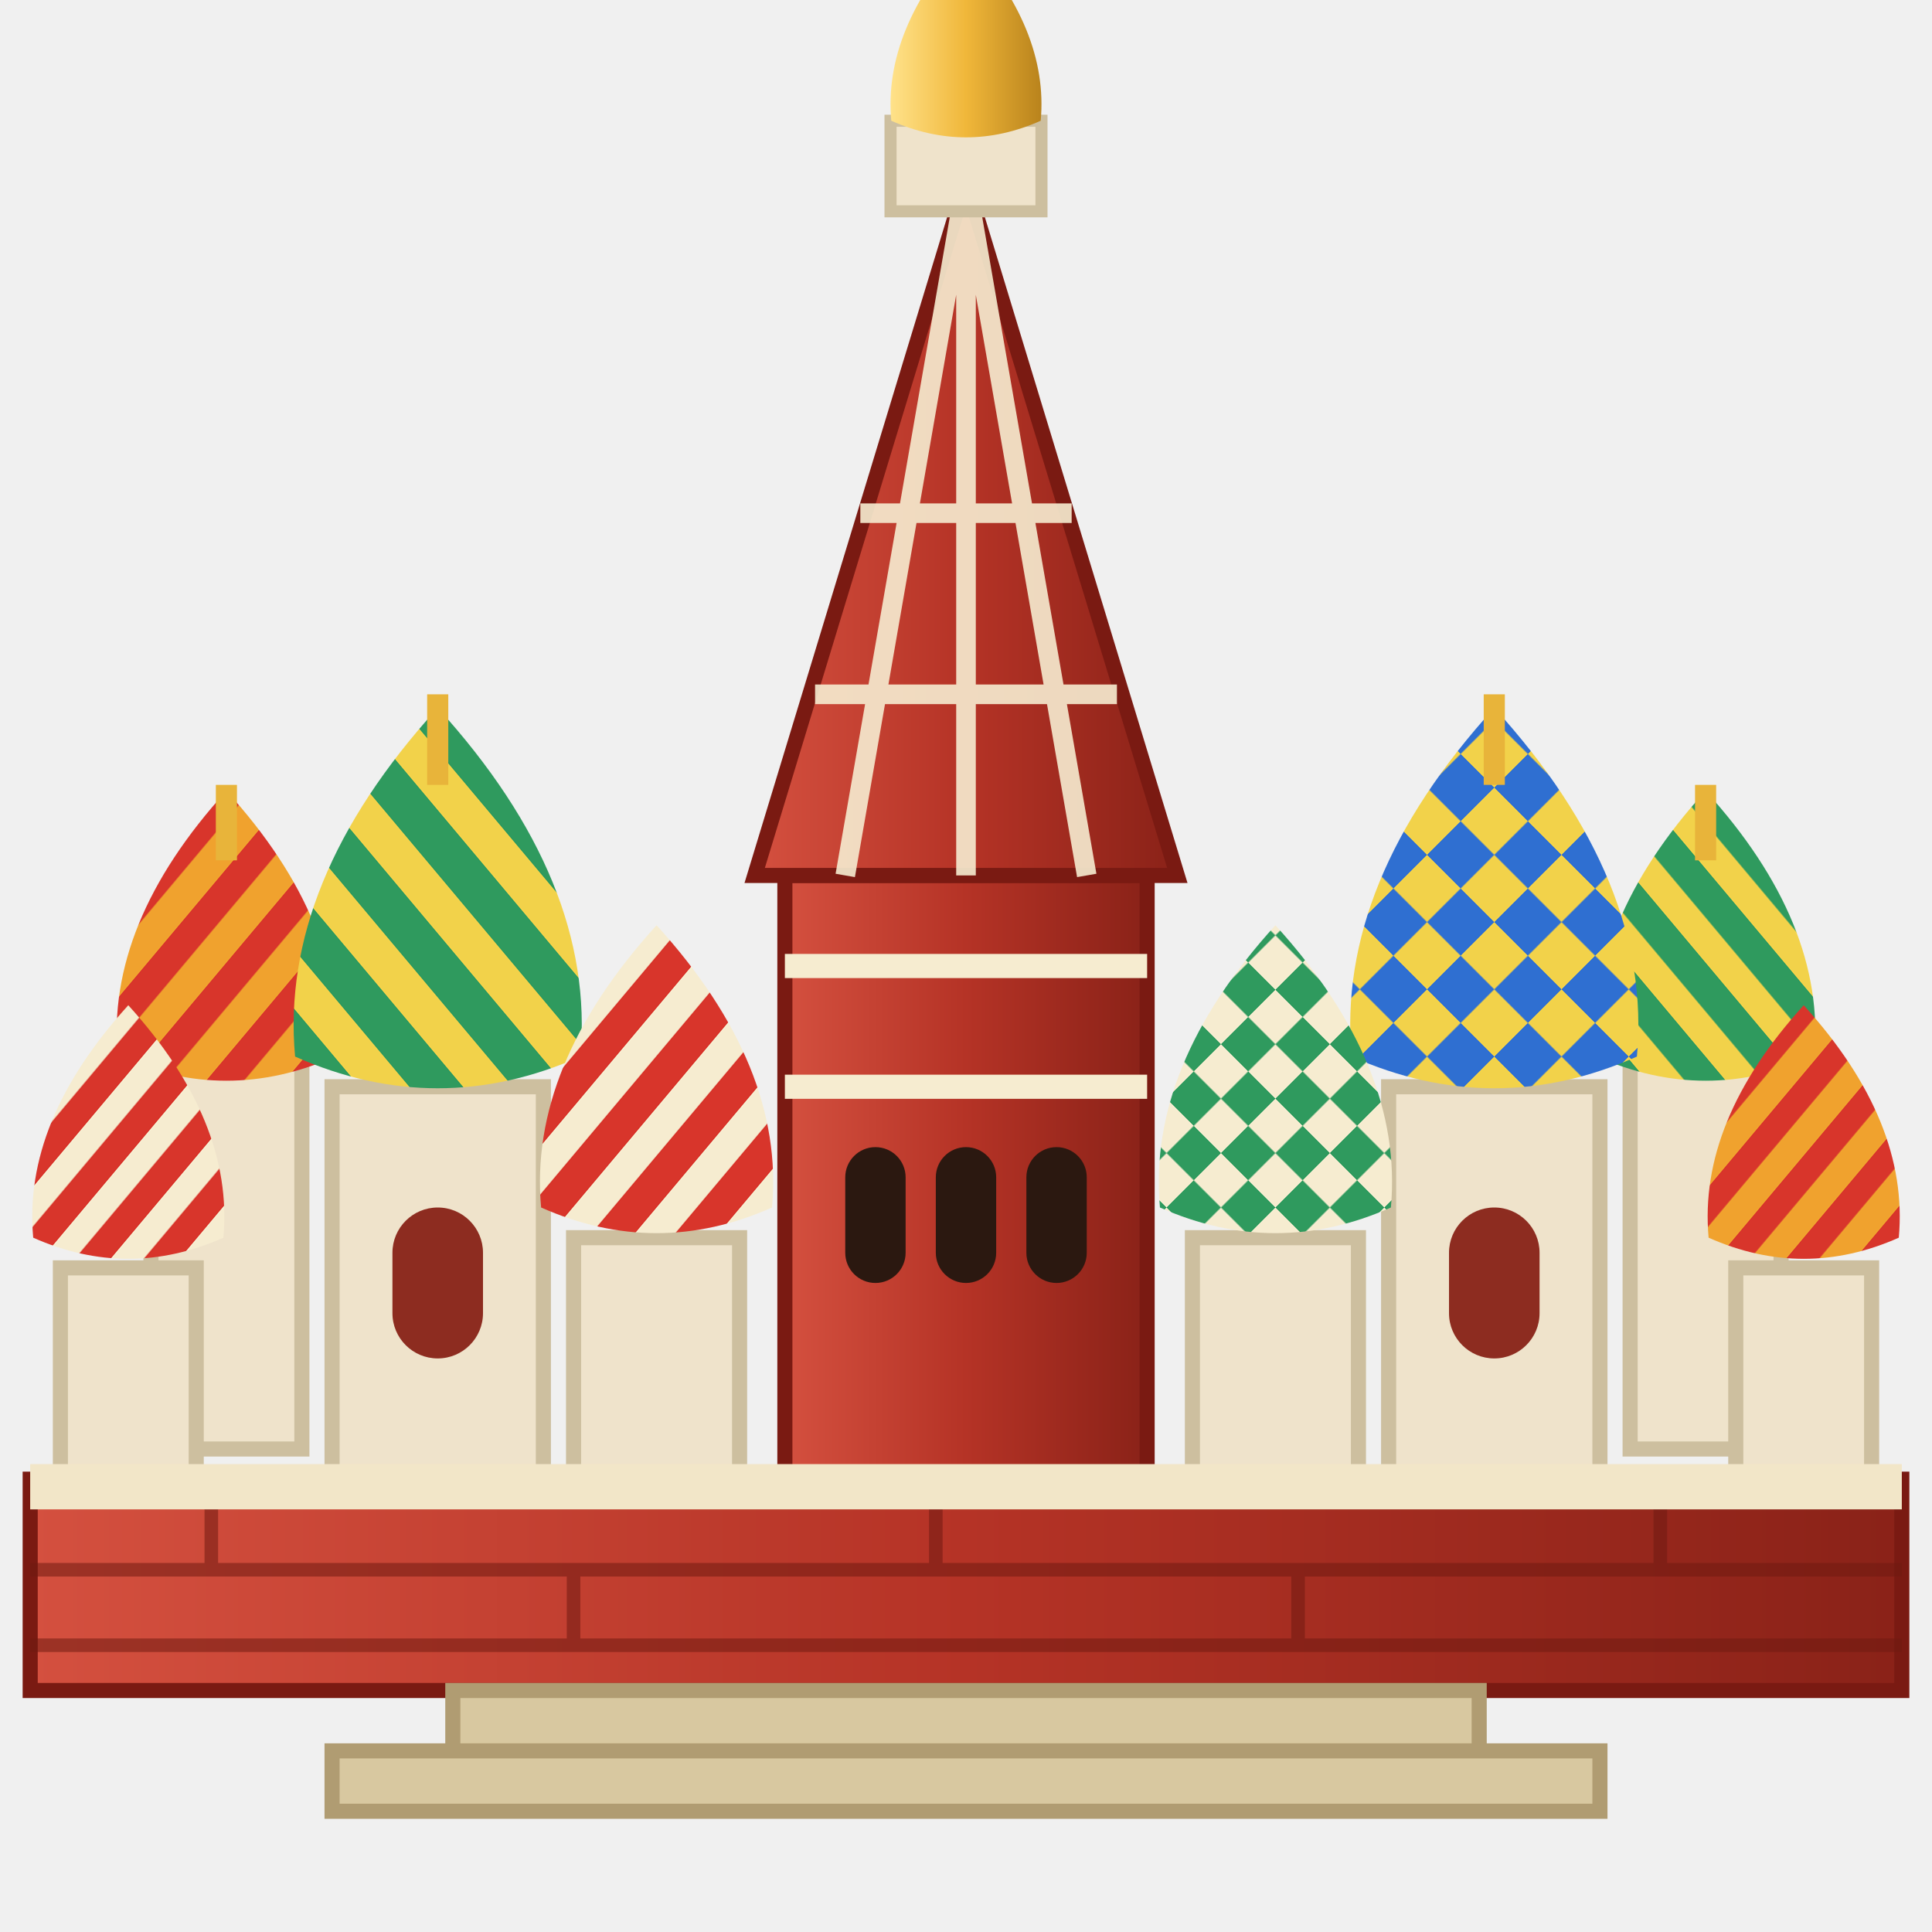
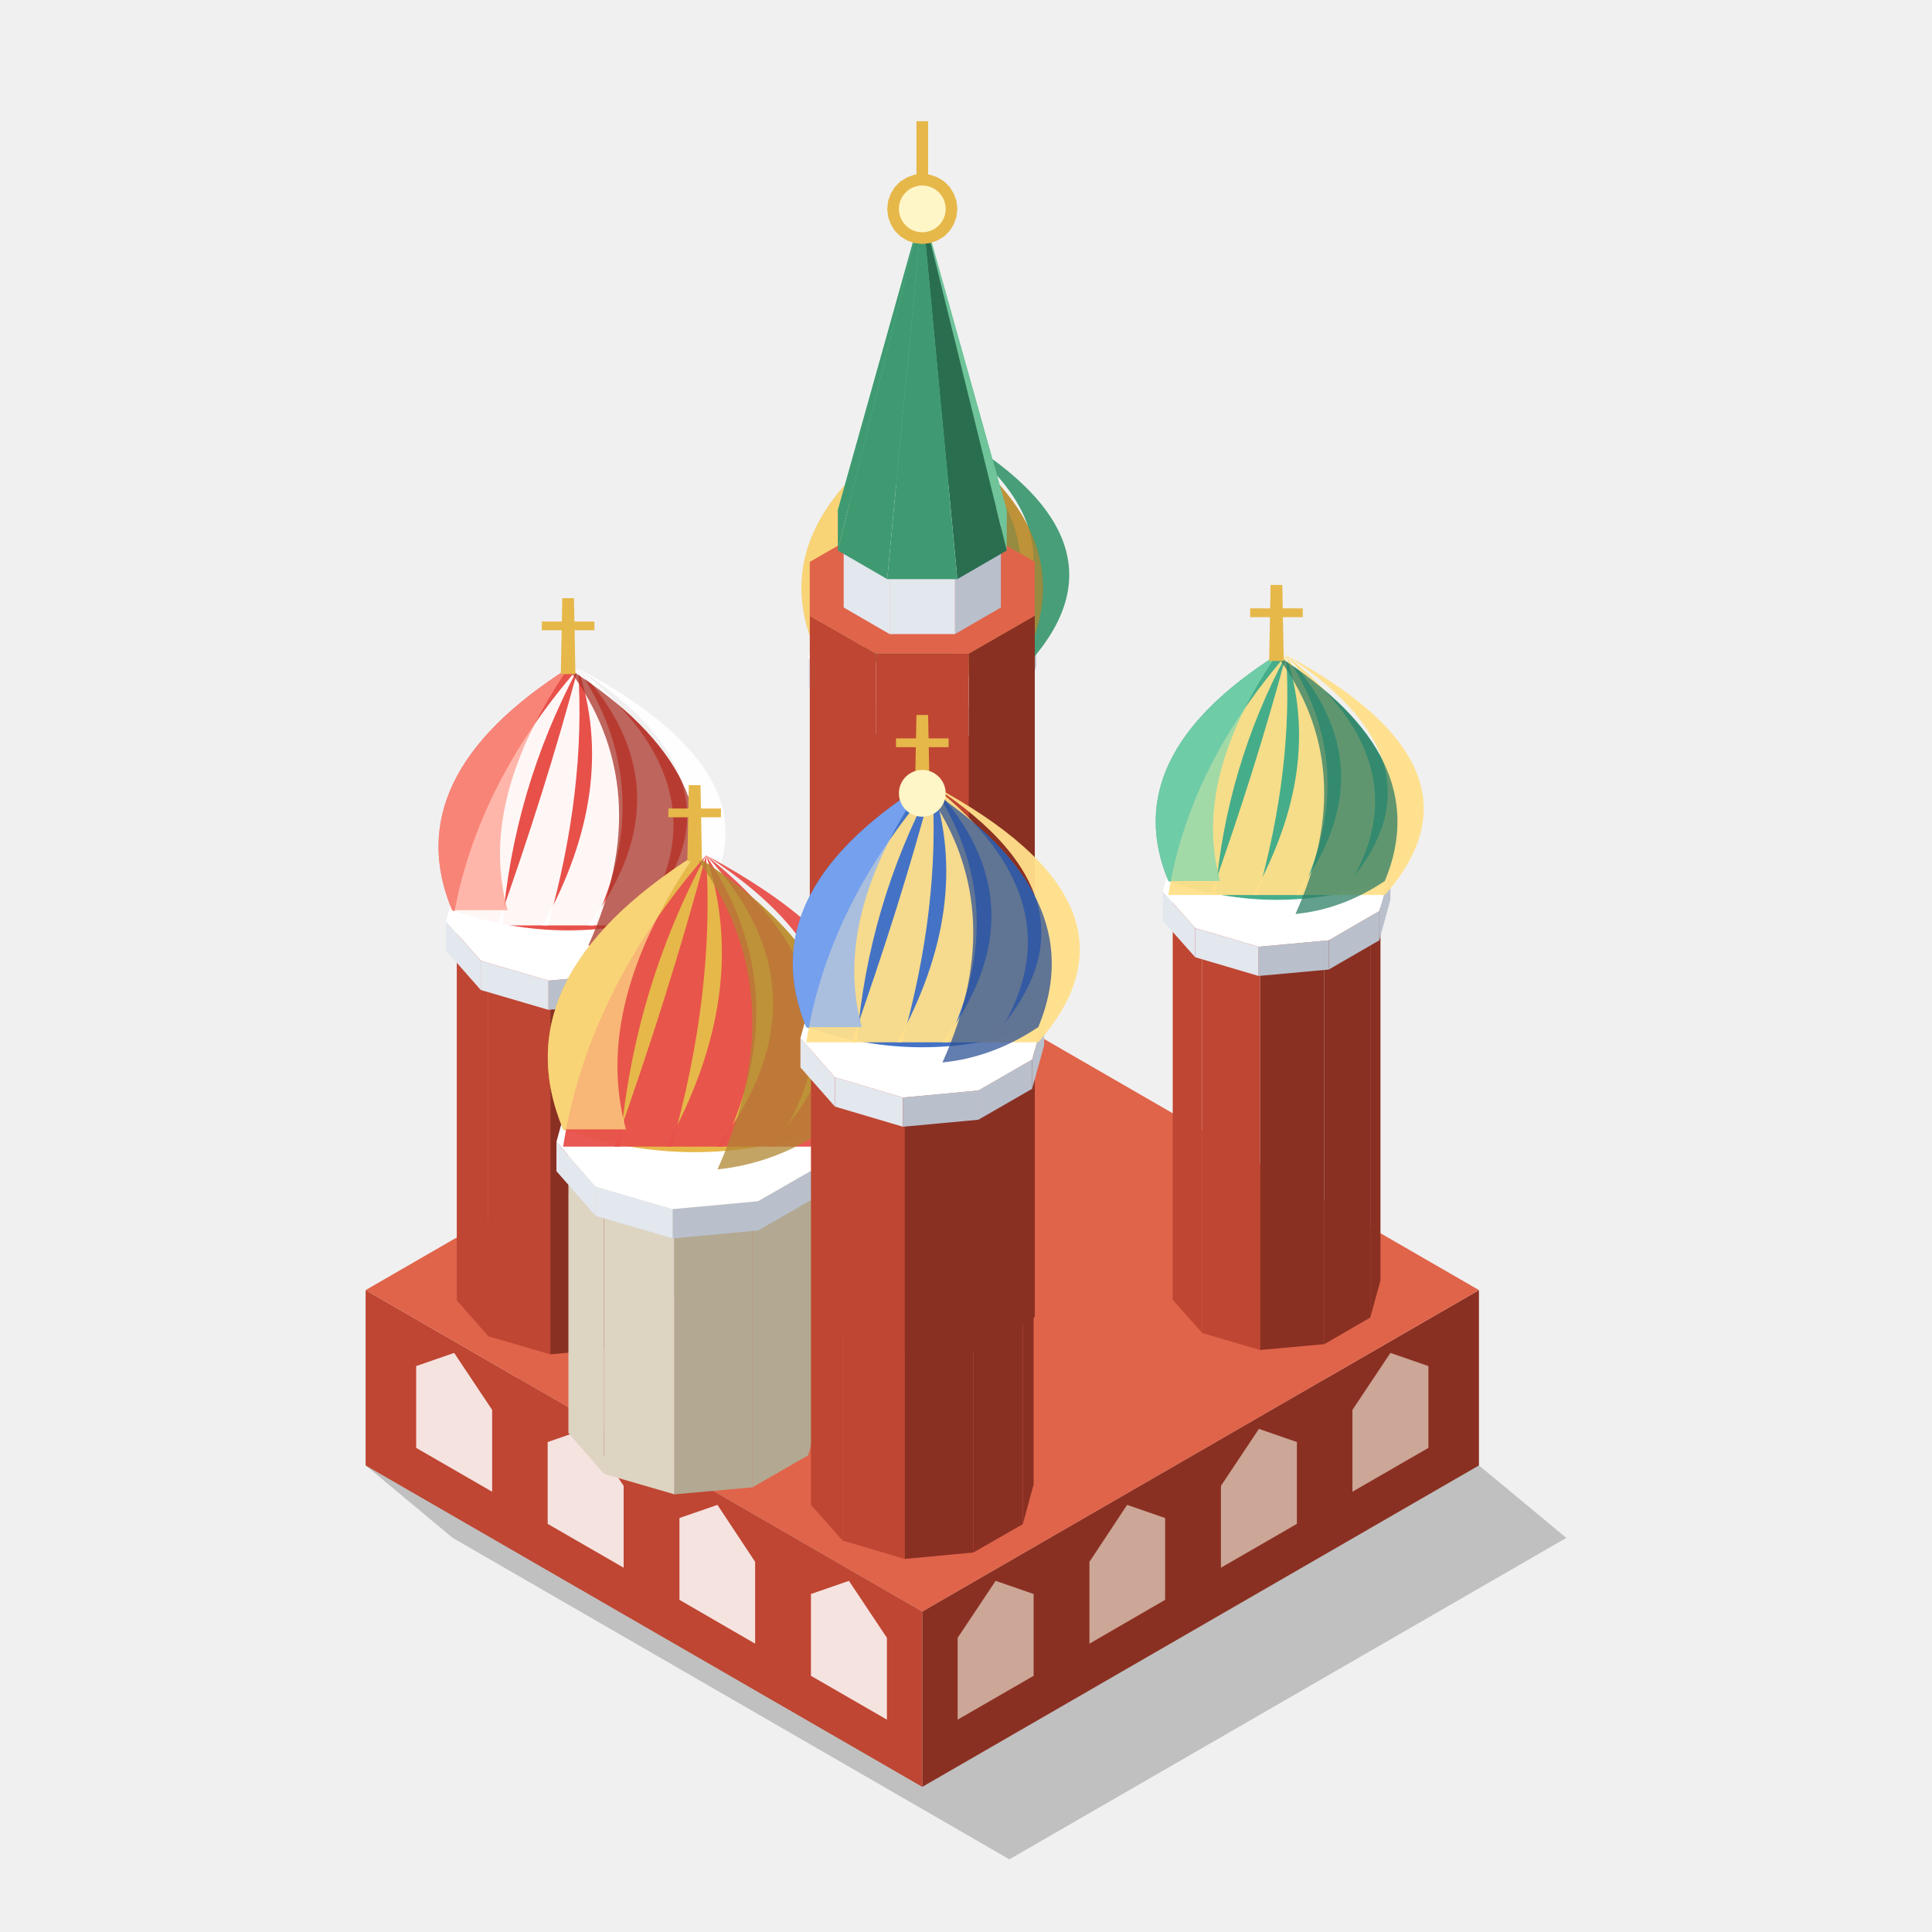
- <svg xmlns="http://www.w3.org/2000/svg" viewBox="0 0 128 128">
-   <defs>
-     <linearGradient id="br" x1="0" x2="1">
-       <stop offset="0" stop-color="#d4503f" />
-       <stop offset=".5" stop-color="#b53326" />
-       <stop offset="1" stop-color="#8a2218" />
-     </linearGradient>
-     <linearGradient id="gd" x1="0" x2="1">
-       <stop offset="0" stop-color="#ffe28a" />
-       <stop offset=".5" stop-color="#f0b73a" />
-       <stop offset="1" stop-color="#b9831c" />
-     </linearGradient>
-     <pattern id="p1" width="5" height="5" patternUnits="userSpaceOnUse" patternTransform="rotate(40)">
-       <rect width="5" height="5" fill="#d8352b" />
-       <rect width="2.4" height="5" fill="#f6ecd0" />
-     </pattern>
-     <pattern id="p2" width="5" height="5" patternUnits="userSpaceOnUse" patternTransform="rotate(-40)">
-       <rect width="5" height="5" fill="#2f9a5e" />
-       <rect width="2.4" height="5" fill="#f2d24a" />
-     </pattern>
-     <pattern id="p3" width="6" height="6" patternUnits="userSpaceOnUse" patternTransform="rotate(45)">
-       <rect width="6" height="6" fill="#2f6fd1" />
-       <rect width="3" height="3" fill="#f2d24a" />
-       <rect x="3" y="3" width="3" height="3" fill="#f2d24a" />
-     </pattern>
-     <pattern id="p4" width="5" height="5" patternUnits="userSpaceOnUse" patternTransform="rotate(40)">
-       <rect width="5" height="5" fill="#f0a22e" />
-       <rect width="2.4" height="5" fill="#d8352b" />
-     </pattern>
-     <pattern id="p5" width="6" height="6" patternUnits="userSpaceOnUse" patternTransform="rotate(45)">
-       <rect width="6" height="6" fill="#2f9a5e" />
-       <rect width="3" height="3" fill="#f6ecd0" />
-       <rect x="3" y="3" width="3" height="3" fill="#f6ecd0" />
-     </pattern>
-     <path id="on" d="M0 -22 Q10 -11 9 0 Q0 4 -9 0 Q-10 -11 0 -22Z" />
-   </defs>
-   <g>
-     <rect x="10" y="70" width="10" height="26" fill="#efe3cb" stroke="#cdbf9f" stroke-width="1" />
-     <use href="#on" transform="translate(15 70) scale(.8)" fill="url(#p4)" />
-     <path d="M15 52 V57" stroke="#e8b43a" stroke-width="1.4" />
-     <rect x="108" y="70" width="10" height="26" fill="#efe3cb" stroke="#cdbf9f" stroke-width="1" />
-     <use href="#on" transform="translate(113 70) scale(.8)" fill="url(#p2)" />
-     <path d="M113 52 V57" stroke="#e8b43a" stroke-width="1.4" />
+ <svg xmlns="http://www.w3.org/2000/svg" viewBox="0 0 80 80">
+   <g transform="translate(38.19 60.68) scale(1.21)">
+     <path d="M-19.05 0L0 -11L19.05 0L22.04 2.48L2.98 13.48L-16.07 2.48Z" fill="#000000" opacity="0.2" />
+     <path d="M19.05 0L0 11L0 5L19.05 -6Z" fill="#8a3022" />
+     <path d="M-19.05 0L0 11L0 5L-19.05 -6Z" fill="#bf4632" />
+     <path d="M0 -17L19.05 -6L0 5L-19.05 -6Z" fill="#e0644a" />
+     <path d="M-17.32 -0.6L-14.72 0.9L-14.72 -1.9L-16.02 -3.85L-17.32 -3.4Z" fill="#ffffff" opacity="0.85" />
+     <path d="M17.32 -0.6L14.72 0.9L14.72 -1.9L16.02 -3.85L17.32 -3.4Z" fill="#e8d8c8" opacity="0.7" />
+     <path d="M-12.82 2L-10.22 3.5L-10.22 0.7L-11.52 -1.25L-12.82 -0.8Z" fill="#ffffff" opacity="0.85" />
+     <path d="M12.82 2L10.22 3.5L10.22 0.7L11.52 -1.25L12.82 -0.8Z" fill="#e8d8c8" opacity="0.7" />
+     <path d="M-8.31 4.6L-5.72 6.1L-5.72 3.3L-7.01 1.35L-8.31 1.8Z" fill="#ffffff" opacity="0.85" />
+     <path d="M8.31 4.6L5.72 6.1L5.72 3.3L7.01 1.35L8.31 1.8Z" fill="#e8d8c8" opacity="0.7" />
+     <path d="M-3.81 7.2L-1.21 8.7L-1.21 5.9L-2.51 3.95L-3.81 4.4Z" fill="#ffffff" opacity="0.85" />
+     <path d="M3.81 7.2L1.21 8.7L1.21 5.9L2.51 3.95L3.81 4.4Z" fill="#e8d8c8" opacity="0.7" />
+     <path d="M3.56 -13.33L3.21 -12.06L3.21 -27.06L3.56 -28.33Z" fill="#8a3022" />
+     <path d="M-2.55 -11.53L-3.56 -12.67L-3.56 -27.67L-2.55 -26.53Z" fill="#bf4632" />
+     <path d="M3.21 -12.06L1.63 -11.15L1.63 -26.15L3.21 -27.06Z" fill="#8a3022" />
+     <path d="M-0.56 -10.95L-2.55 -11.53L-2.55 -26.53L-0.56 -25.95Z" fill="#bf4632" />
+     <path d="M1.63 -11.15L-0.56 -10.95L-0.56 -25.95L1.63 -26.15Z" fill="#8a3022" />
+     <path d="M1.63 -26.15L-0.56 -25.95L-2.55 -26.53L-3.56 -27.67L-3.21 -28.94L-1.63 -29.85L0.56 -30.05L2.55 -29.47L3.56 -28.33L3.21 -27.06Z" fill="#e0644a" />
+     <path d="M3.9 -27.36L3.51 -25.97L3.51 -26.97L3.9 -28.36Z" fill="#b9c0cc" />
+     <path d="M-2.79 -25.39L-3.9 -26.64L-3.9 -27.64L-2.79 -26.39Z" fill="#e3e7ee" />
+     <path d="M3.51 -25.97L1.79 -24.97L1.79 -25.97L3.51 -26.97Z" fill="#b9c0cc" />
+     <path d="M-0.62 -24.75L-2.79 -25.39L-2.79 -26.39L-0.62 -25.75Z" fill="#e3e7ee" />
+     <path d="M1.79 -24.97L-0.62 -24.75L-0.62 -25.75L1.79 -25.97Z" fill="#b9c0cc" />
+     <path d="M1.79 -25.97L-0.62 -25.75L-2.79 -26.39L-3.9 -27.64L-3.51 -29.03L-1.79 -30.03L0.62 -30.25L2.79 -29.61L3.9 -28.36L3.51 -26.97Z" fill="#ffffff" />
+     <path d="M-3.7 -28Q-5.47 -32.25 0 -35.73Q5.47 -32.25 3.7 -28Q0 -26.71 -3.7 -28Z" fill="#e6b84a" />
+     <path d="M-3.7 -27.52Q-3.03 -31.86 0.32 -35.73Q-1.74 -31.86 -2.09 -27.52Z" fill="#3f9a72" opacity="0.95" />
+     <path d="M-2.25 -27.52Q-0.71 -31.86 0.32 -35.73Q0.58 -31.86 -0.64 -27.52Z" fill="#3f9a72" opacity="0.95" />
+     <path d="M-0.8 -27.52Q1.61 -31.86 0.32 -35.73Q2.9 -31.86 0.8 -27.52Z" fill="#3f9a72" opacity="0.95" />
+     <path d="M0.64 -27.52Q3.93 -31.86 0.32 -35.73Q5.22 -31.86 2.25 -27.52Z" fill="#3f9a72" opacity="0.95" />
+     <path d="M2.09 -27.52Q6.25 -31.86 0.32 -35.73Q7.53 -31.86 3.7 -27.52Z" fill="#3f9a72" opacity="0.95" />
+     <path d="M0.64 -26.87Q2.9 -31.86 0 -35.73Q5.47 -32.25 3.7 -28Q2.25 -27.03 0.64 -26.87Z" fill="#b08632" opacity="0.75" />
+     <path d="M-3.7 -28Q-5.47 -32.25 0 -35.73Q-2.9 -31.48 -1.93 -28Z" fill="#ffe08a" opacity="0.7" />
+     <path d="M-0.25 -35.53L0.25 -35.53L0.2 -38.13L-0.2 -38.13Z" fill="#e6b84a" />
+     <path d="M-0.9 -37.33L0.9 -37.33L0.9 -37.03L-0.9 -37.03Z" fill="#e6b84a" />
+     <path d="M15.68 -6.33L15.33 -5.06L15.33 -19.06L15.68 -20.33Z" fill="#8a3022" />
+     <path d="M9.58 -4.53L8.57 -5.67L8.57 -19.67L9.58 -18.53Z" fill="#bf4632" />
+     <path d="M15.33 -5.06L13.76 -4.15L13.76 -18.15L15.33 -19.06Z" fill="#8a3022" />
+     <path d="M11.56 -3.95L9.58 -4.53L9.58 -18.53L11.56 -17.95Z" fill="#bf4632" />
+     <path d="M13.76 -4.15L11.56 -3.95L11.56 -17.95L13.76 -18.15Z" fill="#8a3022" />
+     <path d="M13.76 -18.15L11.56 -17.95L9.58 -18.53L8.57 -19.67L8.92 -20.94L10.49 -21.85L12.69 -22.05L14.67 -21.47L15.68 -20.33L15.33 -19.06Z" fill="#e0644a" />
+     <path d="M16.02 -19.36L15.64 -17.97L15.64 -18.97L16.02 -20.36Z" fill="#b9c0cc" />
+     <path d="M9.34 -17.39L8.23 -18.64L8.23 -19.64L9.34 -18.39Z" fill="#e3e7ee" />
+     <path d="M15.64 -17.97L13.91 -16.97L13.91 -17.97L15.64 -18.97Z" fill="#b9c0cc" />
+     <path d="M11.51 -16.75L9.34 -17.39L9.34 -18.39L11.51 -17.75Z" fill="#e3e7ee" />
+     <path d="M13.91 -16.97L11.51 -16.75L11.51 -17.75L13.91 -17.97Z" fill="#b9c0cc" />
+     <path d="M13.91 -17.97L11.51 -17.75L9.34 -18.39L8.23 -19.64L8.61 -21.03L10.33 -22.03L12.74 -22.25L14.91 -21.61L16.02 -20.36L15.64 -18.97Z" fill="#ffffff" />
+     <path d="M8.42 -20Q6.65 -24.25 12.12 -27.73Q17.6 -24.25 15.83 -20Q12.12 -18.71 8.42 -20Z" fill="#46ad8a" />
+     <path d="M8.42 -19.52Q9.1 -23.86 12.45 -27.73Q10.39 -23.86 10.03 -19.52Z" fill="#ffe08a" opacity="0.95" />
+     <path d="M9.87 -19.52Q11.42 -23.86 12.45 -27.73Q12.7 -23.86 11.48 -19.52Z" fill="#ffe08a" opacity="0.95" />
+     <path d="M11.32 -19.52Q13.73 -23.86 12.45 -27.73Q15.02 -23.86 12.93 -19.52Z" fill="#ffe08a" opacity="0.95" />
+     <path d="M12.77 -19.52Q16.05 -23.86 12.45 -27.73Q17.34 -23.86 14.38 -19.52Z" fill="#ffe08a" opacity="0.95" />
+     <path d="M14.22 -19.52Q18.37 -23.86 12.45 -27.73Q19.66 -23.86 15.83 -19.52Z" fill="#ffe08a" opacity="0.95" />
+     <path d="M12.77 -18.87Q15.02 -23.86 12.12 -27.73Q17.6 -24.25 15.83 -20Q14.38 -19.03 12.77 -18.87Z" fill="#2d7f66" opacity="0.75" />
+     <path d="M8.42 -20Q6.65 -24.25 12.12 -27.73Q9.23 -23.48 10.19 -20Z" fill="#7fd8b4" opacity="0.7" />
+     <path d="M11.87 -27.53L12.37 -27.53L12.32 -30.13L11.92 -30.13Z" fill="#e6b84a" />
+     <path d="M11.22 -29.33L13.02 -29.33L13.02 -29.03L11.22 -29.03Z" fill="#e6b84a" />
+     <path d="M-3.85 -5.08L-3.85 -6.92L-3.85 -30.92L-3.85 -29.08Z" fill="#bf4632" />
+     <path d="M3.85 -5.08L1.59 -3.78L1.59 -27.78L3.85 -29.08Z" fill="#8a3022" />
+     <path d="M-1.59 -3.78L-3.85 -5.08L-3.85 -29.08L-1.59 -27.78Z" fill="#bf4632" />
+     <path d="M1.59 -3.78L-1.59 -3.78L-1.59 -27.78L1.59 -27.78Z" fill="#bf4632" />
+     <path d="M1.59 -27.78L-1.59 -27.78L-3.85 -29.08L-3.85 -30.92L-1.59 -32.22L1.59 -32.22L3.85 -30.92L3.85 -29.08Z" fill="#e0644a" />
+     <path d="M-2.69 -29.36L-2.69 -30.64L-2.69 -32.64L-2.69 -31.36Z" fill="#e3e7ee" />
+     <path d="M2.69 -29.36L1.12 -28.45L1.12 -30.45L2.69 -31.36Z" fill="#b9c0cc" />
+     <path d="M-1.12 -28.45L-2.69 -29.36L-2.69 -31.36L-1.12 -30.45Z" fill="#e3e7ee" />
+     <path d="M1.12 -28.45L-1.12 -28.45L-1.12 -30.45L1.12 -30.45Z" fill="#e3e7ee" />
+     <path d="M1.12 -30.45L-1.12 -30.45L-2.69 -31.36L-2.69 -32.64L-1.12 -33.55L1.12 -33.55L2.69 -32.64L2.69 -31.36Z" fill="#ffffff" />
+     <path d="M-1.2 -33.67L1.2 -33.67L0 -43Z" fill="#6fc49a" />
+     <path d="M1.2 -33.67L2.89 -32.69L0 -43Z" fill="#6fc49a" />
+     <path d="M-2.89 -32.69L-1.2 -33.67L0 -43Z" fill="#6fc49a" />
+     <path d="M2.89 -32.69L2.89 -31.31L0 -43Z" fill="#6fc49a" />
+     <path d="M-2.89 -31.31L-2.89 -32.69L0 -43Z" fill="#3f9a72" />
+     <path d="M2.89 -31.31L1.2 -30.33L0 -43Z" fill="#2a6e50" />
+     <path d="M-1.2 -30.33L-2.89 -31.31L0 -43Z" fill="#3f9a72" />
+     <path d="M1.2 -30.33L-1.2 -30.33L0 -43Z" fill="#3f9a72" />
+     <path d="M1.2 -43L1.17 -42.73L1.08 -42.48L0.94 -42.25L0.75 -42.06L0.52 -41.92L0.27 -41.83L0 -41.8L-0.27 -41.83L-0.52 -41.92L-0.75 -42.06L-0.94 -42.25L-1.08 -42.48L-1.17 -42.73L-1.2 -43L-1.17 -43.27L-1.08 -43.52L-0.94 -43.75L-0.75 -43.94L-0.52 -44.08L-0.27 -44.17L-0 -44.2L0.27 -44.17L0.52 -44.08L0.75 -43.94L0.94 -43.75L1.08 -43.52L1.17 -43.27Z" fill="#e6b84a" />
+     <path d="M-0.2 -43L0.2 -43L0.2 -46L-0.2 -46Z" fill="#e6b84a" />
+     <path d="M-8.31 -6.35L-8.69 -4.99L-8.69 -17.99L-8.31 -19.35Z" fill="#8a3022" />
+     <path d="M-14.85 -4.42L-15.93 -5.65L-15.93 -18.65L-14.85 -17.43Z" fill="#bf4632" />
+     <path d="M-8.69 -4.99L-10.37 -4.02L-10.37 -17.02L-8.69 -17.99Z" fill="#8a3022" />
+     <path d="M-12.73 -3.8L-14.85 -4.42L-14.85 -17.43L-12.73 -16.8Z" fill="#bf4632" />
+     <path d="M-10.37 -4.02L-12.73 -3.8L-12.73 -16.8L-10.37 -17.02Z" fill="#8a3022" />
+     <path d="M-10.37 -17.02L-12.73 -16.8L-14.85 -17.43L-15.93 -18.65L-15.56 -20.01L-13.88 -20.98L-11.52 -21.2L-9.4 -20.57L-8.31 -19.35L-8.69 -17.99Z" fill="#e0644a" />
+     <path d="M-7.95 -18.38L-8.36 -16.89L-8.36 -17.89L-7.95 -19.38Z" fill="#b9c0cc" />
+     <path d="M-15.11 -16.27L-16.3 -17.62L-16.3 -18.62L-15.11 -17.27Z" fill="#e3e7ee" />
+     <path d="M-8.36 -16.89L-10.21 -15.83L-10.21 -16.83L-8.36 -17.89Z" fill="#b9c0cc" />
+     <path d="M-12.79 -15.59L-15.11 -16.27L-15.11 -17.27L-12.79 -16.59Z" fill="#e3e7ee" />
+     <path d="M-10.21 -15.83L-12.79 -15.59L-12.79 -16.59L-10.21 -16.83Z" fill="#b9c0cc" />
+     <path d="M-10.21 -16.83L-12.79 -16.59L-15.11 -17.27L-16.3 -18.62L-15.89 -20.11L-14.04 -21.17L-11.46 -21.41L-9.14 -20.73L-7.95 -19.38L-8.36 -17.89Z" fill="#ffffff" />
+     <path d="M-16.09 -19Q-17.99 -23.55 -12.12 -27.28Q-6.26 -23.55 -8.16 -19Q-12.12 -17.62 -16.09 -19Z" fill="#e8504a" />
+     <path d="M-16.09 -18.48Q-15.37 -23.14 -11.78 -27.28Q-13.99 -23.14 -14.37 -18.48Z" fill="#ffffff" opacity="0.95" />
+     <path d="M-14.54 -18.48Q-12.88 -23.14 -11.78 -27.28Q-11.5 -23.14 -12.81 -18.48Z" fill="#ffffff" opacity="0.95" />
+     <path d="M-12.99 -18.48Q-10.4 -23.14 -11.78 -27.28Q-9.02 -23.14 -11.26 -18.48Z" fill="#ffffff" opacity="0.95" />
+     <path d="M-11.43 -18.48Q-7.92 -23.14 -11.78 -27.28Q-6.54 -23.14 -9.71 -18.48Z" fill="#ffffff" opacity="0.95" />
+     <path d="M-9.88 -18.48Q-5.43 -23.14 -11.78 -27.28Q-4.05 -23.14 -8.16 -18.48Z" fill="#ffffff" opacity="0.95" />
+     <path d="M-11.43 -17.79Q-9.02 -23.14 -12.12 -27.28Q-6.26 -23.55 -8.16 -19Q-9.71 -17.96 -11.43 -17.79Z" fill="#a8342a" opacity="0.75" />
+     <path d="M-16.09 -19Q-17.99 -23.55 -12.12 -27.28Q-15.23 -22.73 -14.19 -19Z" fill="#ff9a8a" opacity="0.7" />
+     <path d="M-12.37 -27.08L-11.87 -27.08L-11.92 -29.68L-12.32 -29.68Z" fill="#e6b84a" />
+     <path d="M-13.02 -28.88L-11.22 -28.88L-11.22 -28.58L-13.02 -28.58Z" fill="#e6b84a" />
+     <path d="M-3.48 -1.89L-3.9 -0.35L-3.9 -10.35L-3.48 -11.89Z" fill="#b3a891" />
+     <path d="M-10.89 0.29L-12.11 -1.11L-12.11 -11.11L-10.89 -9.71Z" fill="#ddd4c2" />
+     <path d="M-3.9 -0.35L-5.81 0.75L-5.81 -9.25L-3.9 -10.35Z" fill="#b3a891" />
+     <path d="M-8.48 0.99L-10.89 0.29L-10.89 -9.71L-8.48 -9.01Z" fill="#ddd4c2" />
+     <path d="M-5.81 0.75L-8.48 0.99L-8.48 -9.01L-5.81 -9.25Z" fill="#b3a891" />
+     <path d="M-5.81 -9.25L-8.48 -9.01L-10.89 -9.71L-12.11 -11.11L-11.69 -12.65L-9.78 -13.75L-7.11 -13.99L-4.7 -13.29L-3.48 -11.89L-3.9 -10.35Z" fill="#f6f1e6" />
+     <path d="M-3.06 -10.93L-3.53 -9.24L-3.53 -10.24L-3.06 -11.93Z" fill="#b9c0cc" />
+     <path d="M-11.18 -8.54L-12.52 -10.07L-12.52 -11.07L-11.18 -9.54Z" fill="#e3e7ee" />
+     <path d="M-3.53 -9.24L-5.62 -8.04L-5.62 -9.04L-3.53 -10.24Z" fill="#b9c0cc" />
+     <path d="M-8.54 -7.77L-11.18 -8.54L-11.18 -9.54L-8.54 -8.77Z" fill="#e3e7ee" />
+     <path d="M-5.62 -8.04L-8.54 -7.77L-8.54 -8.77L-5.62 -9.04Z" fill="#b9c0cc" />
+     <path d="M-5.62 -9.04L-8.54 -8.77L-11.18 -9.54L-12.52 -11.07L-12.06 -12.76L-9.97 -13.96L-7.05 -14.23L-4.41 -13.46L-3.06 -11.93L-3.53 -10.24Z" fill="#ffffff" />
+     <path d="M-12.29 -11.5Q-14.44 -16.66 -7.79 -20.88Q-1.15 -16.66 -3.3 -11.5Q-7.79 -9.94 -12.29 -11.5Z" fill="#e6b84a" />
+     <path d="M-12.29 -10.91Q-11.47 -16.19 -7.4 -20.88Q-9.91 -16.19 -10.34 -10.91Z" fill="#e8504a" opacity="0.95" />
+     <path d="M-10.53 -10.91Q-8.65 -16.19 -7.4 -20.88Q-7.09 -16.19 -8.58 -10.91Z" fill="#e8504a" opacity="0.95" />
+     <path d="M-8.77 -10.91Q-5.84 -16.19 -7.4 -20.88Q-4.28 -16.19 -6.82 -10.91Z" fill="#e8504a" opacity="0.95" />
+     <path d="M-7.01 -10.91Q-3.02 -16.19 -7.4 -20.88Q-1.46 -16.19 -5.06 -10.91Z" fill="#e8504a" opacity="0.95" />
+     <path d="M-5.25 -10.91Q-0.21 -16.19 -7.4 -20.88Q1.36 -16.19 -3.3 -10.91Z" fill="#e8504a" opacity="0.95" />
+     <path d="M-7.01 -10.13Q-4.28 -16.19 -7.79 -20.88Q-1.15 -16.66 -3.3 -11.5Q-5.06 -10.33 -7.01 -10.13Z" fill="#b08632" opacity="0.75" />
+     <path d="M-12.29 -11.5Q-14.44 -16.66 -7.79 -20.88Q-11.31 -15.72 -10.14 -11.5Z" fill="#ffe08a" opacity="0.7" />
+     <path d="M-8.04 -20.68L-7.54 -20.68L-7.59 -23.28L-7.99 -23.28Z" fill="#e6b84a" />
+     <path d="M-8.69 -22.48L-6.89 -22.48L-6.89 -22.18L-8.69 -22.18Z" fill="#e6b84a" />
+     <path d="M3.81 0.65L3.44 2.01L3.44 -13.99L3.81 -15.35Z" fill="#8a3022" />
+     <path d="M-2.73 2.57L-3.81 1.35L-3.81 -14.65L-2.73 -13.43Z" fill="#bf4632" />
+     <path d="M3.44 2.01L1.75 2.98L1.75 -13.02L3.44 -13.99Z" fill="#8a3022" />
+     <path d="M-0.6 3.2L-2.73 2.57L-2.73 -13.43L-0.6 -12.8Z" fill="#bf4632" />
+     <path d="M1.75 2.98L-0.6 3.2L-0.6 -12.8L1.75 -13.02Z" fill="#8a3022" />
+     <path d="M1.75 -13.02L-0.6 -12.8L-2.73 -13.43L-3.81 -14.65L-3.44 -16.01L-1.75 -16.98L0.6 -17.2L2.73 -16.58L3.81 -15.35L3.44 -13.99Z" fill="#e0644a" />
+     <path d="M4.17 -14.38L3.76 -12.89L3.76 -13.89L4.17 -15.38Z" fill="#b9c0cc" />
+     <path d="M-2.99 -12.28L-4.17 -13.62L-4.17 -14.62L-2.99 -13.28Z" fill="#e3e7ee" />
+     <path d="M3.76 -12.89L1.92 -11.83L1.92 -12.83L3.76 -13.89Z" fill="#b9c0cc" />
+     <path d="M-0.66 -11.59L-2.99 -12.28L-2.99 -13.28L-0.66 -12.59Z" fill="#e3e7ee" />
+     <path d="M1.92 -11.83L-0.66 -11.59L-0.66 -12.59L1.92 -12.83Z" fill="#b9c0cc" />
+     <path d="M1.92 -12.83L-0.66 -12.59L-2.99 -13.28L-4.17 -14.62L-3.76 -16.11L-1.92 -17.17L0.66 -17.41L2.99 -16.73L4.17 -15.38L3.76 -13.89Z" fill="#ffffff" />
+     <path d="M-3.97 -15Q-5.86 -19.55 0 -23.28Q5.86 -19.55 3.97 -15Q0 -13.62 -3.97 -15Z" fill="#4473c6" />
+     <path d="M-3.97 -14.48Q-3.24 -19.14 0.34 -23.28Q-1.86 -19.14 -2.24 -14.48Z" fill="#ffe08a" opacity="0.95" />
+     <path d="M-2.42 -14.48Q-0.76 -19.14 0.34 -23.28Q0.62 -19.14 -0.69 -14.48Z" fill="#ffe08a" opacity="0.95" />
+     <path d="M-0.86 -14.48Q1.72 -19.14 0.34 -23.28Q3.1 -19.14 0.86 -14.48Z" fill="#ffe08a" opacity="0.95" />
+     <path d="M0.69 -14.48Q4.21 -19.14 0.34 -23.28Q5.59 -19.14 2.42 -14.48Z" fill="#ffe08a" opacity="0.95" />
+     <path d="M2.24 -14.48Q6.69 -19.14 0.34 -23.28Q8.07 -19.14 3.97 -14.48Z" fill="#ffe08a" opacity="0.95" />
+     <path d="M0.69 -13.79Q3.1 -19.14 0 -23.28Q5.86 -19.55 3.97 -15Q2.41 -13.96 0.69 -13.79Z" fill="#2d5196" opacity="0.75" />
+     <path d="M-3.97 -15Q-5.86 -19.55 0 -23.28Q-3.1 -18.73 -2.07 -15Z" fill="#8ab4ff" opacity="0.7" />
+     <path d="M-0.25 -23.08L0.25 -23.08L0.2 -25.68L-0.2 -25.68Z" fill="#e6b84a" />
+     <path d="M-0.9 -24.88L0.9 -24.88L0.9 -24.58L-0.9 -24.58Z" fill="#e6b84a" />
+     <circle cx="0.00" cy="-43.00" r="0.80" fill="#fff6c8">
+       <animate attributeName="opacity" values="1;0;1" dur="2.6s" begin="0s" repeatCount="indefinite" />
+     </circle>
+     <circle cx="0.00" cy="-23.00" r="0.80" fill="#fff6c8">
+       <animate attributeName="opacity" values="1;0;1" dur="2.6s" begin="1.2s" repeatCount="indefinite" />
+     </circle>
  </g>
-   <rect x="52" y="58" width="24" height="42" fill="url(#br)" stroke="#7a1a12" stroke-width="1" />
-   <path d="M52 64 H76 M52 72 H76" stroke="#f6ecd0" stroke-width="1.6" />
-   <g fill="#2b1810">
-     <rect x="56" y="76" width="4" height="9" rx="2" />
-     <rect x="62" y="76" width="4" height="9" rx="2" />
-     <rect x="68" y="76" width="4" height="9" rx="2" />
-   </g>
-   <path d="M50 58 L64 12 L78 58Z" fill="url(#br)" stroke="#7a1a12" stroke-width="1" />
-   <path d="M64 12 L64 58 M64 12 L56 58 M64 12 L72 58 M54 46 H74 M57 34 H71" stroke="#f6ecd0" stroke-width="1.3" opacity=".9" />
-   <rect x="59" y="8" width="10" height="6" fill="#efe3cb" stroke="#cdbf9f" stroke-width=".8" />
-   <use href="#on" transform="translate(64 8) scale(.55)" fill="url(#gd)" />
-   <path d="M64 -4 V0 M62 -2 H66" stroke="#e8b43a" stroke-width="1.4" />
-   <g>
-     <rect x="22" y="72" width="14" height="28" fill="#efe3cb" stroke="#cdbf9f" stroke-width="1" />
-     <rect x="26" y="80" width="6" height="10" rx="3" fill="#8d2c20" />
-     <use href="#on" transform="translate(29 70) scale(1.05)" fill="url(#p2)" />
-     <path d="M29 46 V52" stroke="#e8b43a" stroke-width="1.4" />
-     <rect x="92" y="72" width="14" height="28" fill="#efe3cb" stroke="#cdbf9f" stroke-width="1" />
-     <rect x="96" y="80" width="6" height="10" rx="3" fill="#8d2c20" />
-     <use href="#on" transform="translate(99 70) scale(1.05)" fill="url(#p3)" />
-     <path d="M99 46 V52" stroke="#e8b43a" stroke-width="1.4" />
-     <rect x="38" y="82" width="11" height="18" fill="#efe3cb" stroke="#cdbf9f" stroke-width="1" />
-     <use href="#on" transform="translate(43.5 80) scale(.85)" fill="url(#p1)" />
-     <rect x="79" y="82" width="11" height="18" fill="#efe3cb" stroke="#cdbf9f" stroke-width="1" />
-     <use href="#on" transform="translate(84.5 80) scale(.85)" fill="url(#p5)" />
-     <rect x="4" y="84" width="9" height="16" fill="#efe3cb" stroke="#cdbf9f" stroke-width="1" />
-     <use href="#on" transform="translate(8.5 82) scale(.7)" fill="url(#p1)" />
-     <rect x="115" y="84" width="9" height="16" fill="#efe3cb" stroke="#cdbf9f" stroke-width="1" />
-     <use href="#on" transform="translate(119.5 82) scale(.7)" fill="url(#p4)" />
-   </g>
-   <rect x="2" y="98" width="124" height="14" fill="url(#br)" stroke="#7a1a12" stroke-width="1" />
-   <g stroke="#6f1a10" stroke-width=".9" opacity=".55">
-     <path d="M2 104 H126 M2 109 H126 M14 98 V104 M38 104 V109 M62 98 V104 M86 104 V109 M110 98 V104" />
-   </g>
-   <rect x="2" y="97" width="124" height="3" fill="#f2e6c8" />
-   <path d="M30 112 H98 V116 H30Z M22 116 H106 V120 H22Z" fill="#d8c8a0" stroke="#b09c72" stroke-width="1" />
</svg>
